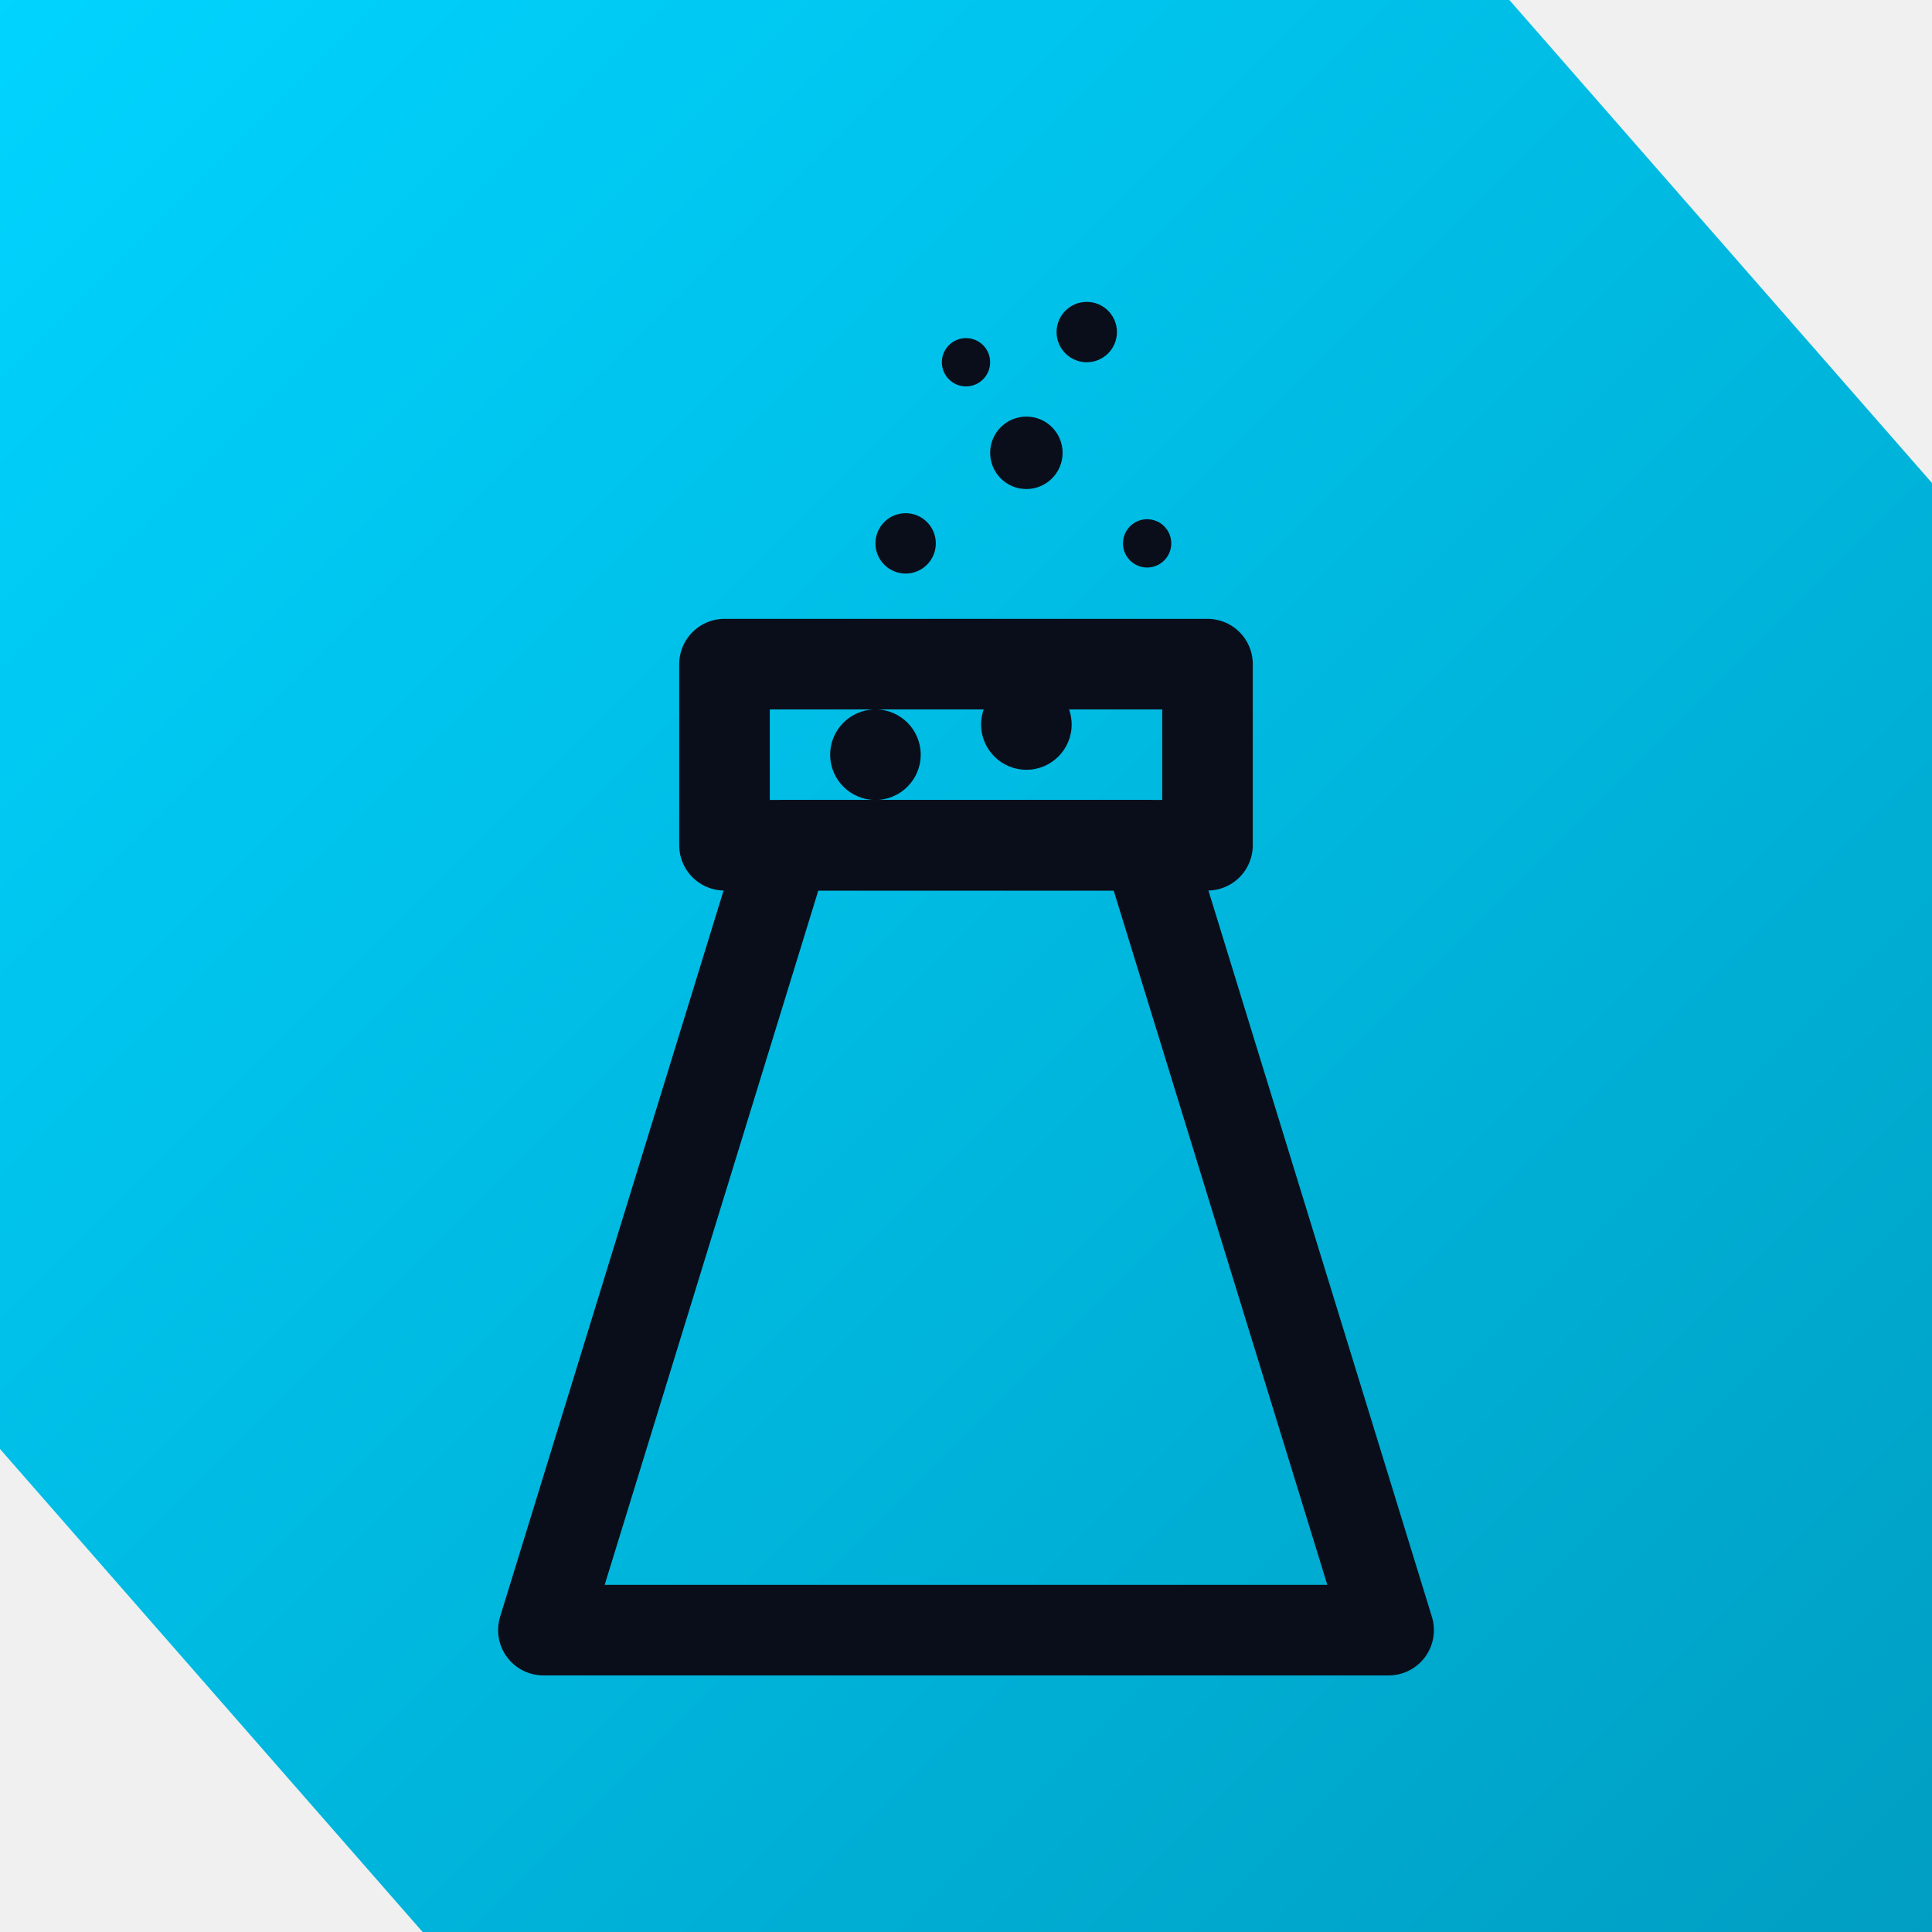
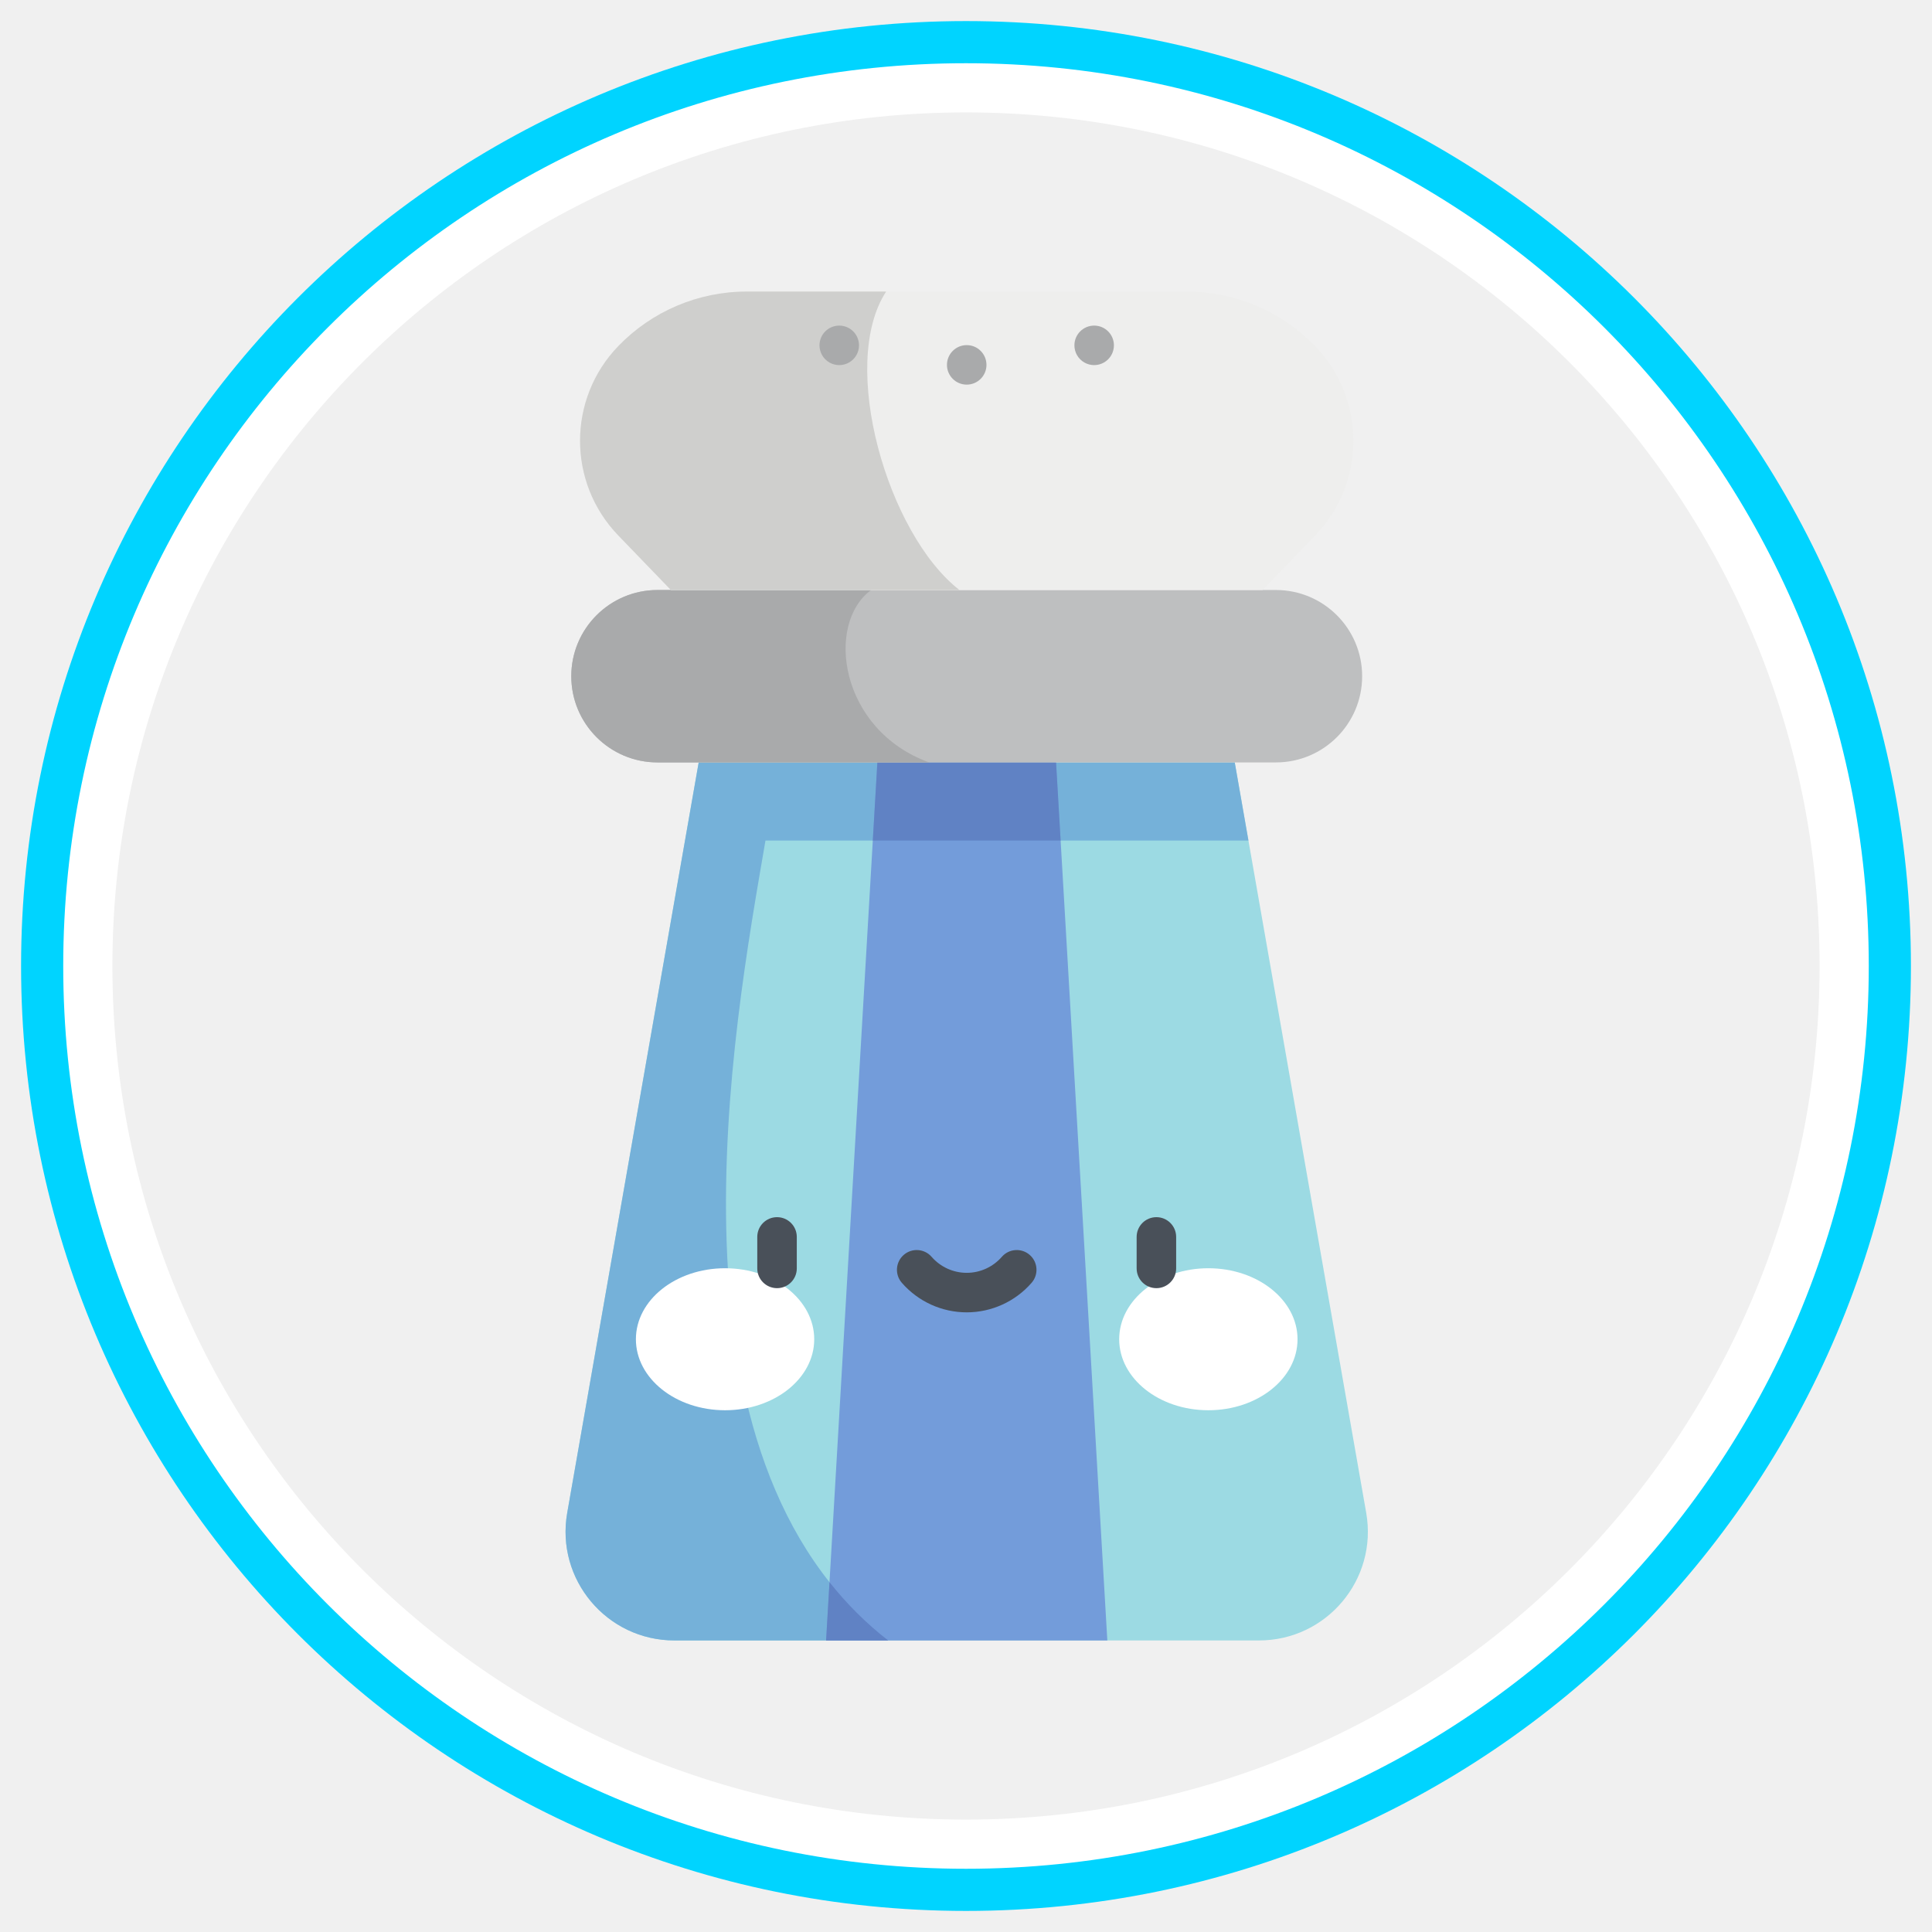
- <svg xmlns="http://www.w3.org/2000/svg" viewBox="0 0 64 64">
-   <defs>
-     <linearGradient id="g" x1="0" y1="0" x2="1" y2="1">
-       <stop offset="0%" stop-color="#00d4ff" />
-       <stop offset="100%" stop-color="#009ec2" />
-     </linearGradient>
-   </defs>
-   <polygon points="0,0 50,0 64,16 64,64 14,64 0,48" fill="url(#g)" />
-   <g stroke="#0a0e1a" fill="none" stroke-linecap="round" stroke-linejoin="round">
-     <path d="M26,28 L18,54 L46,54 L38,28 Z" stroke-width="3" />
-     <path d="M24,28 L24,22 L40,22 L40,28 Z" stroke-width="3" />
-     <circle cx="29" cy="25" r="1.5" fill="#0a0e1a" stroke="none" />
-     <circle cx="34" cy="24" r="1.5" fill="#0a0e1a" stroke="none" />
-     <circle cx="30" cy="18" r="1" fill="#0a0e1a" stroke="none" />
-     <circle cx="34" cy="15" r="1.2" fill="#0a0e1a" stroke="none" />
-     <circle cx="38" cy="18" r="0.8" fill="#0a0e1a" stroke="none" />
-     <circle cx="32" cy="12" r="0.8" fill="#0a0e1a" stroke="none" />
-     <circle cx="36" cy="11" r="1" fill="#0a0e1a" stroke="none" />
+ <svg xmlns="http://www.w3.org/2000/svg" viewBox="0 0 1100 1100">
+   <circle cx="550" cy="550" r="520" fill="none" stroke="#00D4FF" stroke-width="36" />
+   <circle cx="550" cy="550" r="500" fill="none" stroke="#FFFFFF" stroke-width="28" />
+   <g transform="translate(550, 550) scale(0.75) translate(-512, -512)">
+     <path d="M716.016 357.454H309.07l-99.804 569.68c-8.86 50.552 30.04 96.866 81.366 96.866h443.82c51.32 0 90.228-46.312 81.368-96.868z m0 0" fill="#9CDAE3" />
+     <path d="M726.406 416.766l-10.39-59.312H309.07l-99.804 569.68c-8.86 50.552 30.04 96.866 81.366 96.866h162.266c-178.194-138.632-117.672-463.78-93.132-607.234z m0 0" fill="#75B1D9" />
+     <path d="M580.368 357.454h-135.65L405.79 1024h213.5z m0 0" fill="#739CDA" />
+     <path d="M583.828 416.766l-3.46-59.312h-135.65l-3.468 59.312zM408.376 979.774L405.788 1024h47.108c-16.92-13.164-31.672-28.016-44.522-44.226z m0 0" fill="#6082C4" />
+     <path d="M747.29 226.57H277.796c-36.148 0-65.444 29.298-65.444 65.438s29.296 65.446 65.444 65.446H747.29c36.14 0 65.444-29.306 65.444-65.446S783.43 226.57 747.29 226.57z m0 0" fill="#BEBFC0" />
+     <path d="M440.008 226.57H277.796c-36.148 0-65.444 29.298-65.444 65.438s29.296 65.446 65.444 65.446h206.26c-68.11-24.626-79.04-105.33-44.048-130.884z m0 0" fill="#A9AAAB" />
+     <path d="M679.594 0h-334.1a135.414 135.414 0 0 0-97.47 41.406c-38.696 40.11-38.696 103.648 0 143.758l39.936 41.406h449.166l39.936-41.406c38.696-40.11 38.696-103.648 0-143.758A135.414 135.414 0 0 0 679.594 0z m0 0" fill="#EEEEED" />
+     <path d="M451.376 0H345.49a135.414 135.414 0 0 0-97.468 41.406c-38.694 40.11-38.694 103.648 0.002 143.758l39.936 41.406h219.086C452.468 184.266 415.164 55.312 451.376 0z m0 0" fill="#CFCFCD" />
+     <path d="M527.54 55.664a14.998 14.998 0 1 1-29.996-0.01 14.998 14.998 0 0 1 29.996 0.01z m-96.766-15a14.998 14.998 0 1 1-29.994 0.006 14.998 14.998 0 0 1 29.994-0.006z m193.522 0a14.998 14.998 0 1 1-29.994 0.006 14.998 14.998 0 0 1 29.994-0.006z m0 0" fill="#A9AAAB" />
+     <path d="M396.78 795.344c0-29.766-30.304-53.9-67.686-53.9s-67.688 24.134-67.688 53.9c0 29.774 30.304 53.906 67.688 53.906s67.688-24.132 67.688-53.906z m366.9 0c0-29.766-30.312-53.9-67.696-53.9-37.382 0-67.688 24.134-67.688 53.9 0 29.774 30.306 53.906 67.688 53.906 37.384 0 67.696-24.132 67.696-53.906z m0 0" fill="#FFFFFF" />
+     <path d="M368.546 756.57a14.994 14.994 0 0 1-15-15v-23.9c0-8.288 6.712-15 15-15a15 15 0 0 1 15 15v23.9a15 15 0 0 1-15 15z m287.994 0a15 15 0 0 1-15-15v-23.9c0-8.288 6.718-15 15-15s15 6.712 15 15v23.9a15 15 0 0 1-15 15z m-144 18.36a65.32 65.32 0 0 1-49.266-22.446 14.994 14.994 0 0 1 1.452-21.164 15.002 15.002 0 0 1 21.164 1.46 35.352 35.352 0 0 0 26.656 12.15c10.212 0 19.922-4.43 26.658-12.148 5.436-6.25 14.914-6.9 21.164-1.46a15.008 15.008 0 0 1 1.452 21.162 65.366 65.366 0 0 1-49.28 22.446z m0 0" fill="#495059" />
  </g>
</svg>
